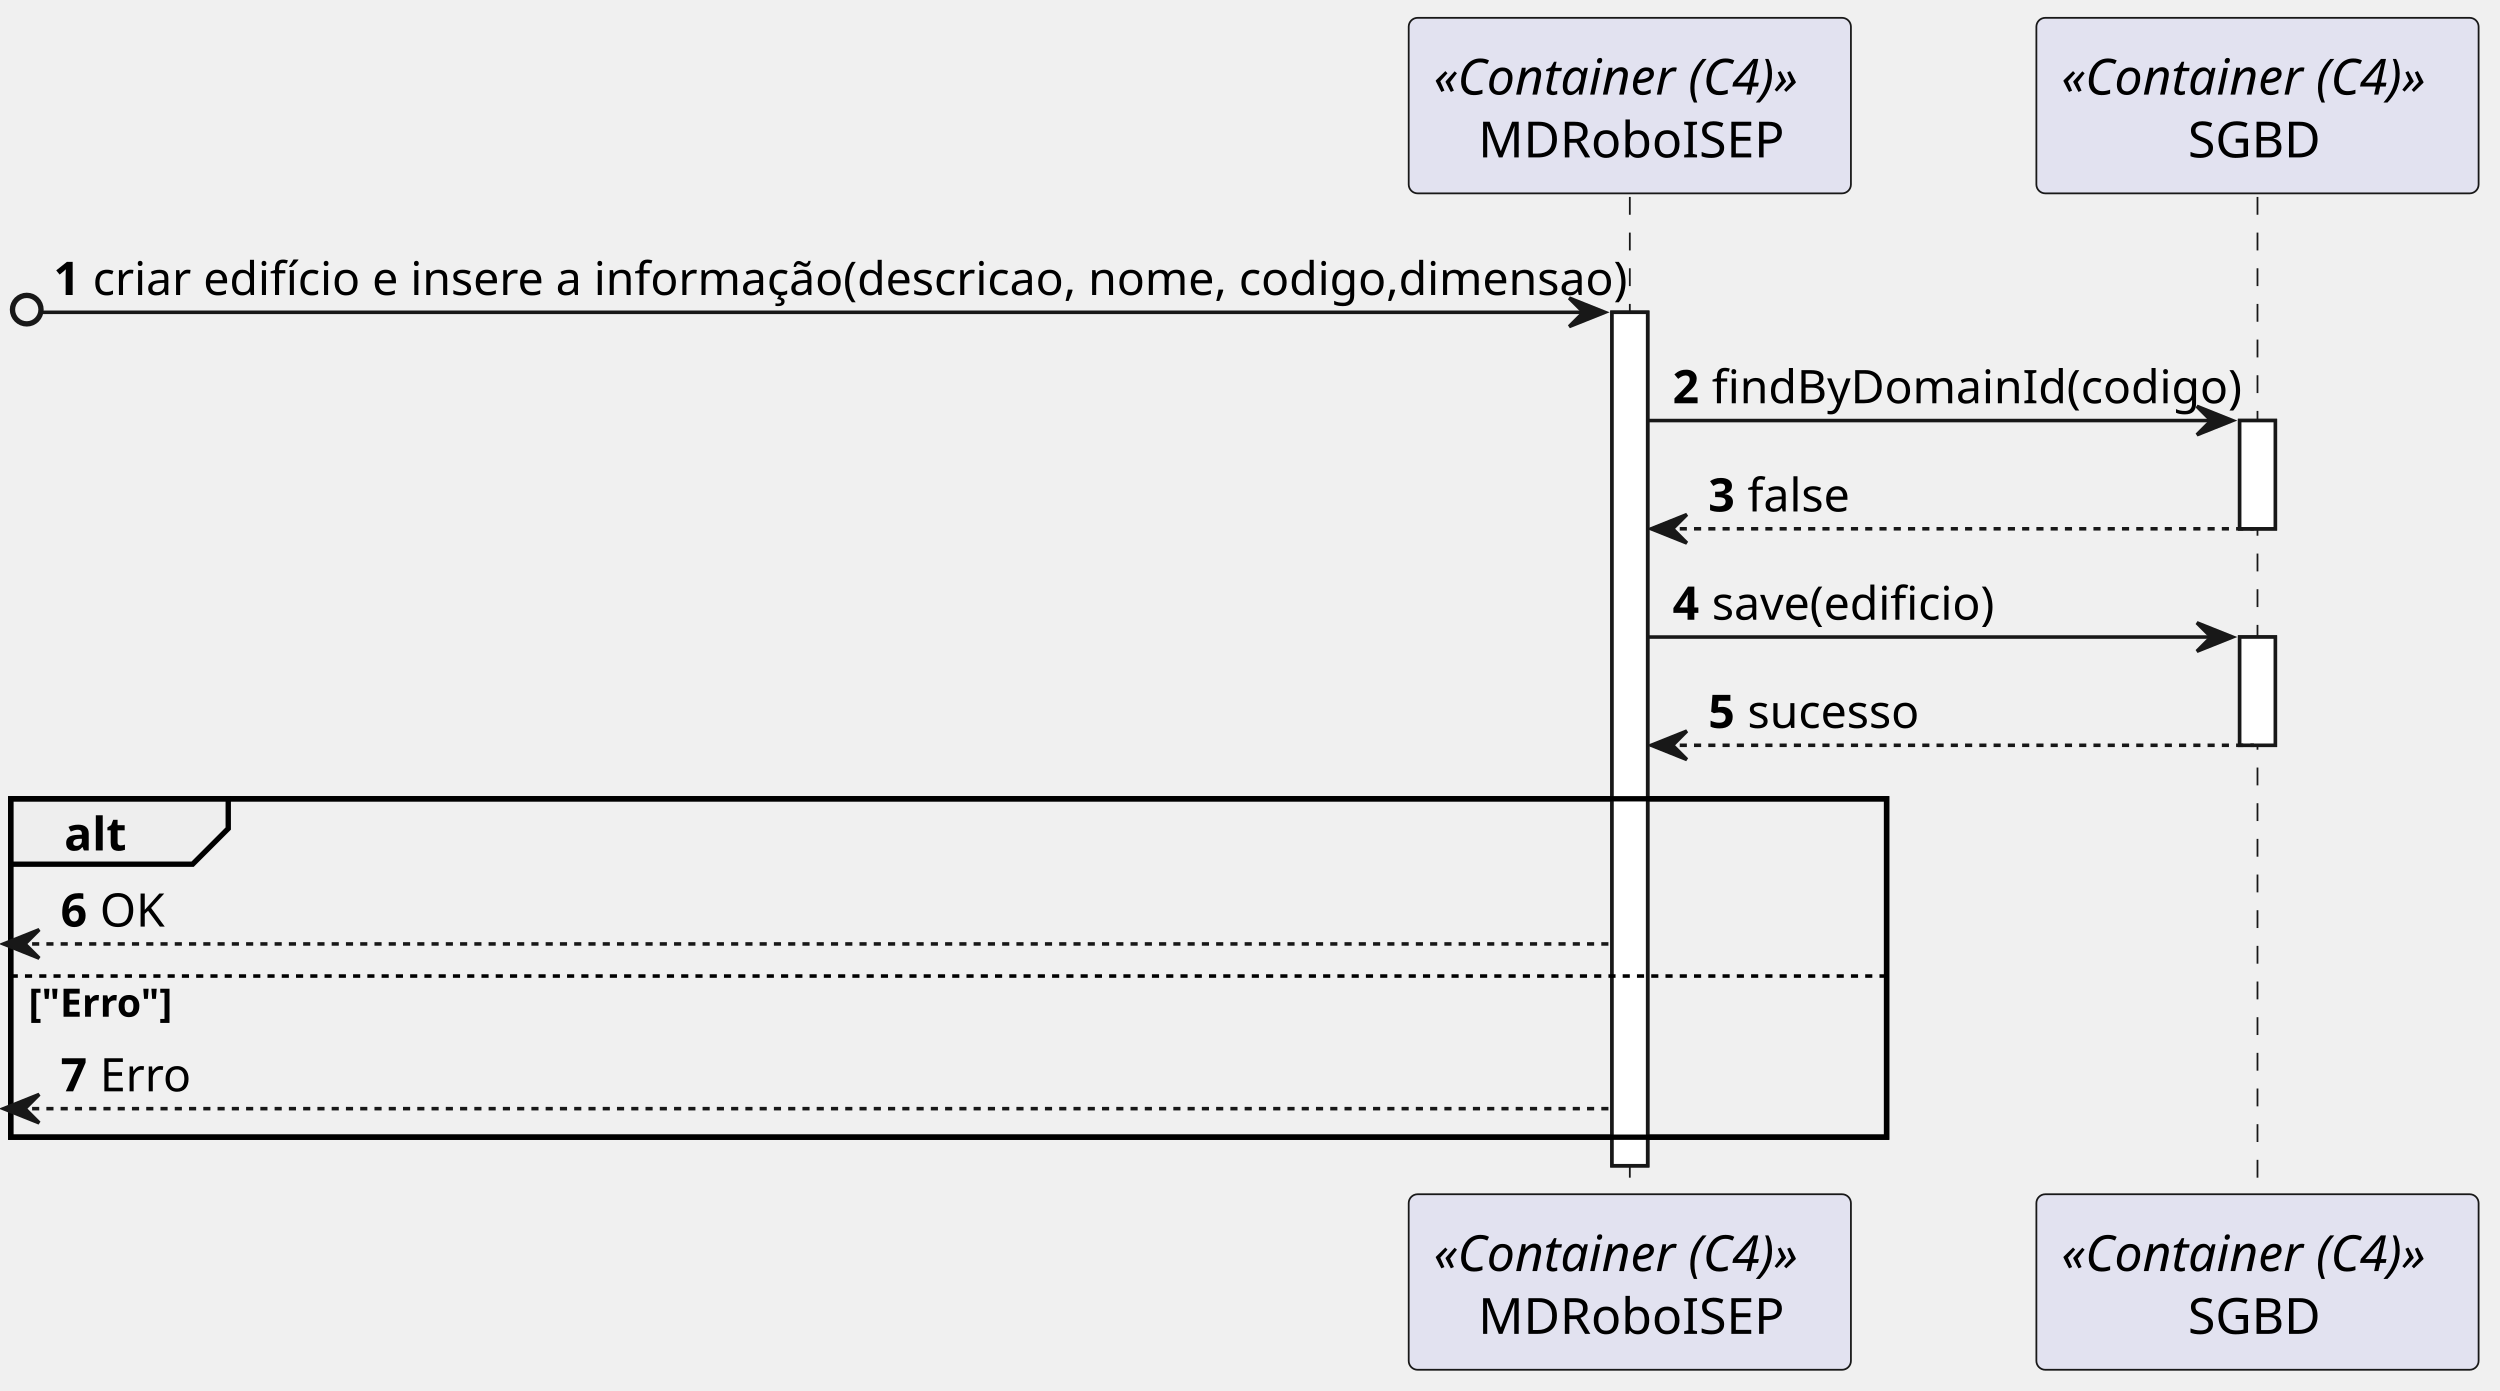
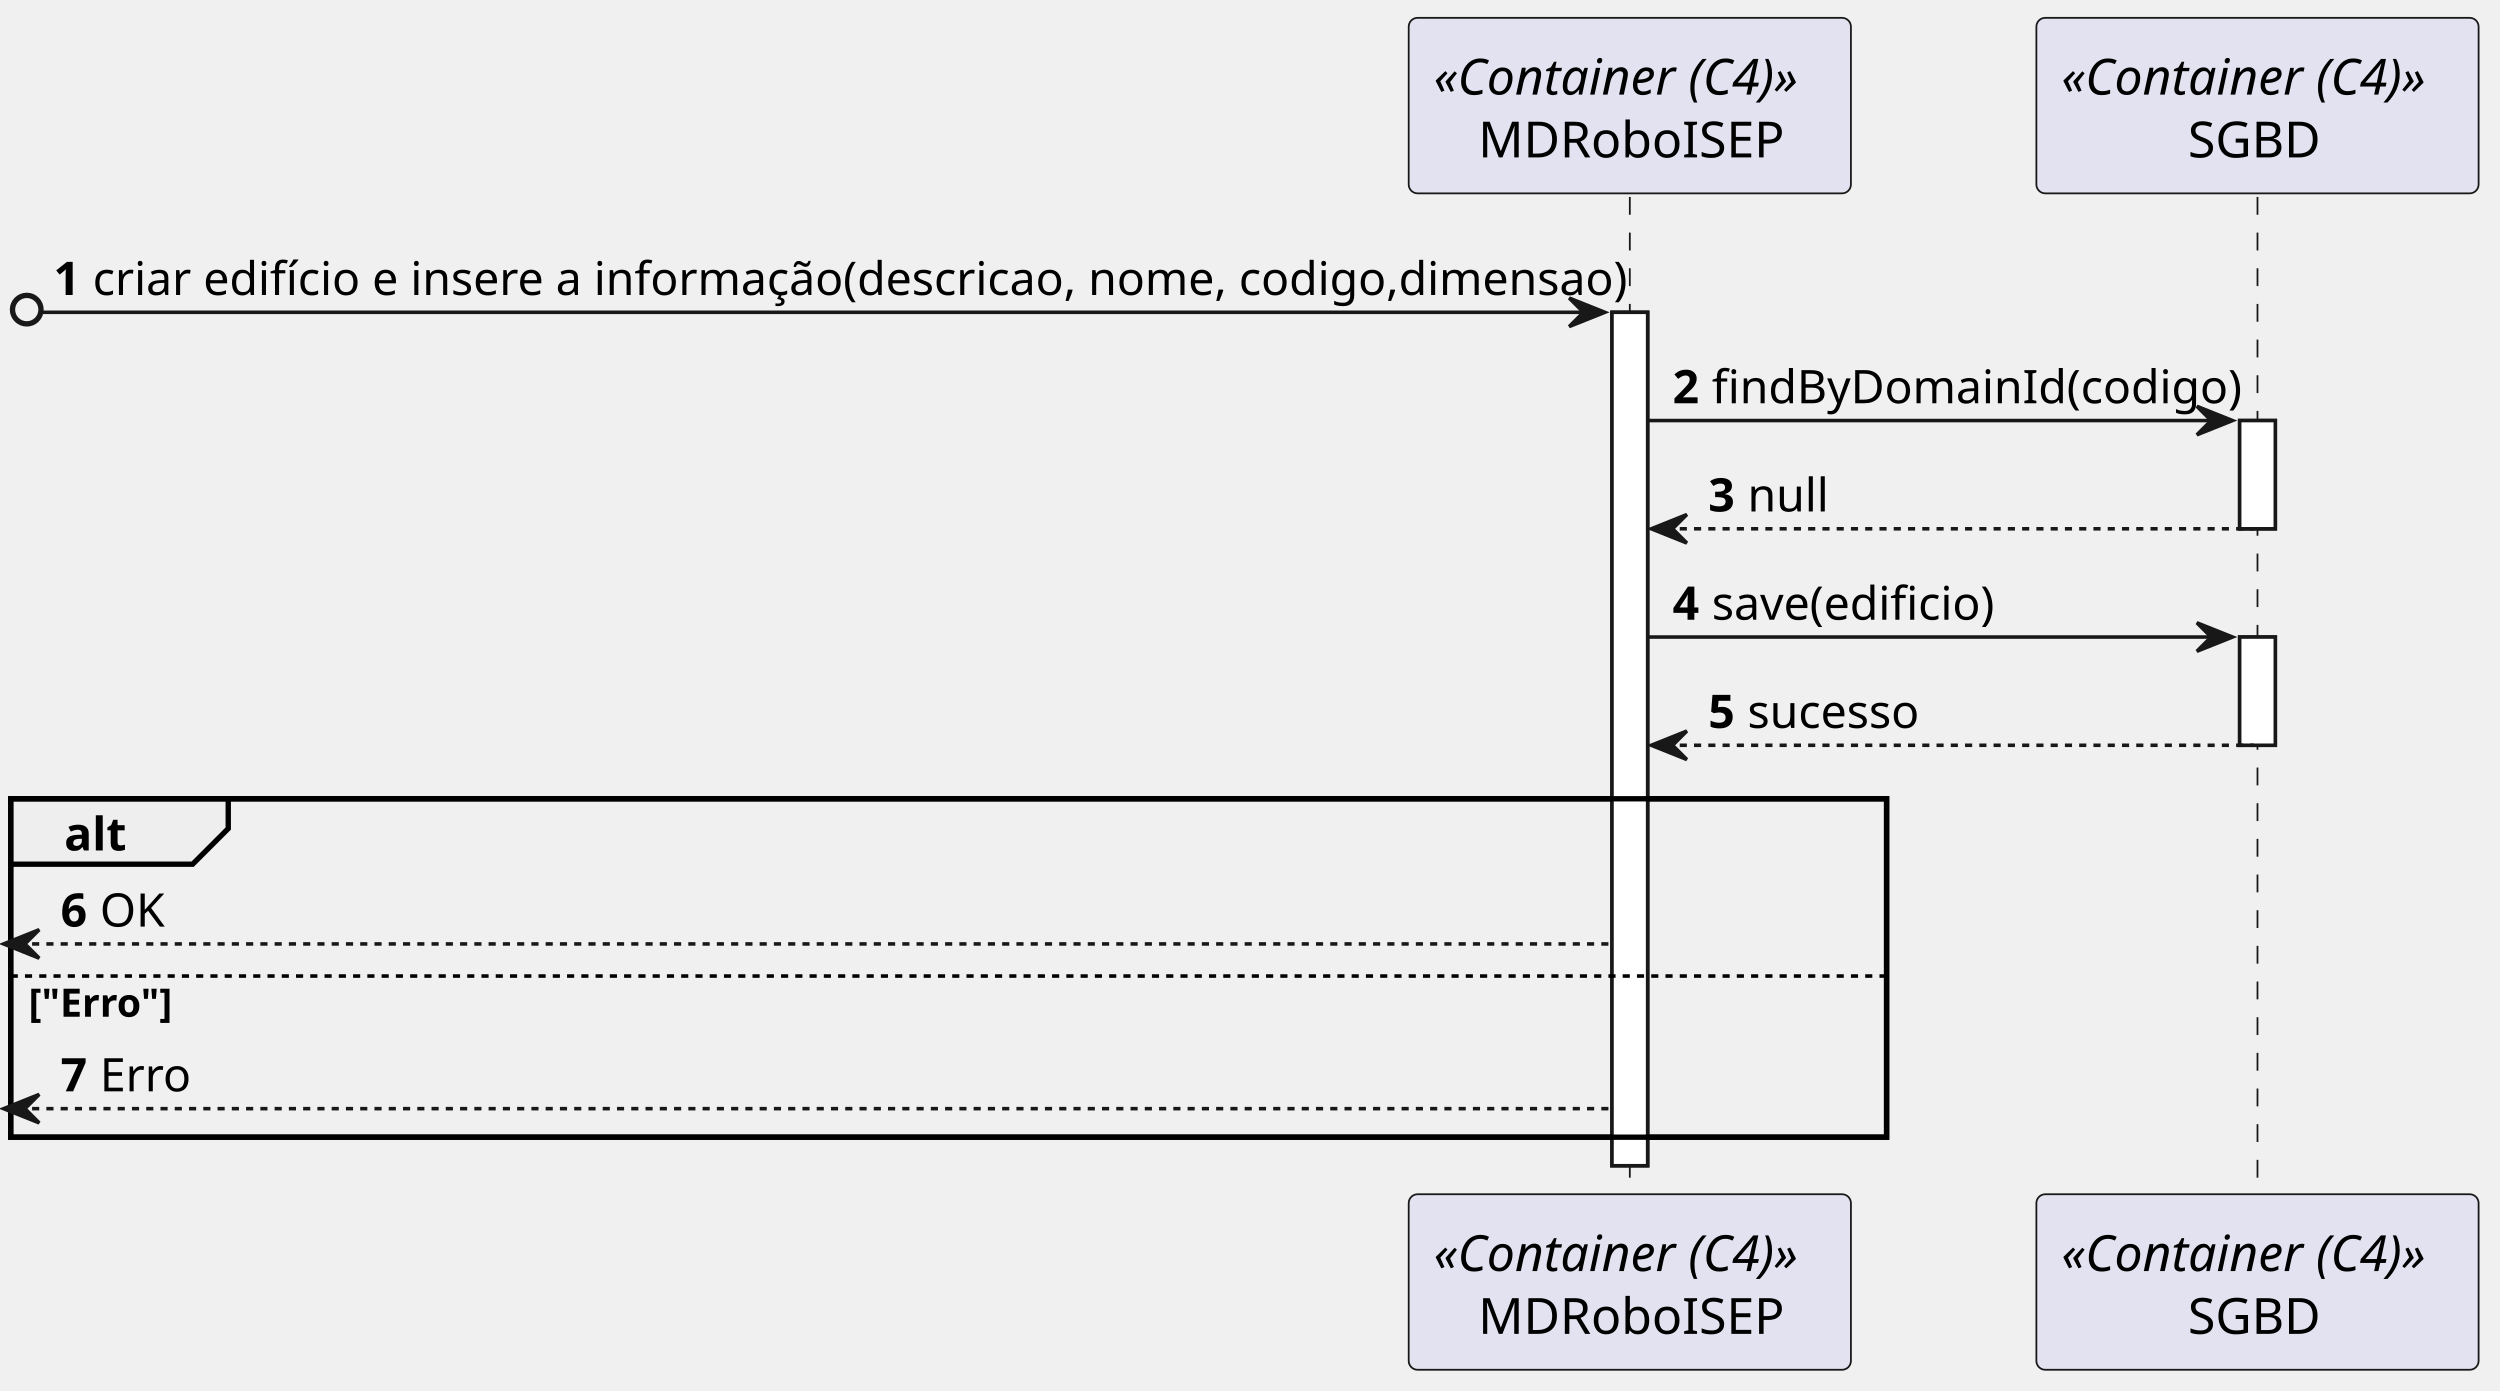
<svg xmlns="http://www.w3.org/2000/svg" contentStyleType="text/css" height="390px" preserveAspectRatio="none" style="width:701px;height:390px;background:#FFFFFF;" version="1.1" viewBox="0 0 701 390" width="701px" zoomAndPan="magnify">
  <defs />
  <g>
    <rect fill="#FFFFFF" height="239.297" style="stroke:#181818;stroke-width:1.0;" width="10" x="452" y="87.57" />
    <rect fill="#FFFFFF" height="30.352" style="stroke:#181818;stroke-width:1.0;" width="10" x="628" y="117.922" />
    <rect fill="#FFFFFF" height="30.352" style="stroke:#181818;stroke-width:1.0;" width="10" x="628" y="178.625" />
    <rect fill="none" height="94.891" style="stroke:#000000;stroke-width:1.5;" width="526" x="3" y="223.977" />
    <line style="stroke:#181818;stroke-width:0.5;stroke-dasharray:5.0,5.0;" x1="457" x2="457" y1="55.219" y2="335.867" />
    <line style="stroke:#181818;stroke-width:0.5;stroke-dasharray:5.0,5.0;" x1="633" x2="633" y1="55.219" y2="335.867" />
    <rect fill="#E2E2F0" height="49.219" rx="2.5" ry="2.5" style="stroke:#181818;stroke-width:0.5;" width="124" x="395" y="5" />
    <text fill="#000000" font-family="sans-serif" font-size="14" font-style="italic" lengthAdjust="spacing" textLength="110" x="402" y="26.533">«Container (C4)»</text>
    <text fill="#000000" font-family="sans-serif" font-size="14" lengthAdjust="spacing" textLength="85" x="414.5" y="44.143">MDRoboISEP</text>
    <rect fill="#E2E2F0" height="49.219" rx="2.5" ry="2.5" style="stroke:#181818;stroke-width:0.5;" width="124" x="395" y="334.867" />
    <text fill="#000000" font-family="sans-serif" font-size="14" font-style="italic" lengthAdjust="spacing" textLength="110" x="402" y="356.4">«Container (C4)»</text>
    <text fill="#000000" font-family="sans-serif" font-size="14" lengthAdjust="spacing" textLength="85" x="414.5" y="374.01">MDRoboISEP</text>
    <rect fill="#E2E2F0" height="49.219" rx="2.5" ry="2.5" style="stroke:#181818;stroke-width:0.5;" width="124" x="571" y="5" />
    <text fill="#000000" font-family="sans-serif" font-size="14" font-style="italic" lengthAdjust="spacing" textLength="110" x="578" y="26.533">«Container (C4)»</text>
    <text fill="#000000" font-family="sans-serif" font-size="14" lengthAdjust="spacing" textLength="39" x="613.5" y="44.143">SGBD</text>
    <rect fill="#E2E2F0" height="49.219" rx="2.5" ry="2.5" style="stroke:#181818;stroke-width:0.5;" width="124" x="571" y="334.867" />
    <text fill="#000000" font-family="sans-serif" font-size="14" font-style="italic" lengthAdjust="spacing" textLength="110" x="578" y="356.4">«Container (C4)»</text>
    <text fill="#000000" font-family="sans-serif" font-size="14" lengthAdjust="spacing" textLength="39" x="613.5" y="374.01">SGBD</text>
    <rect fill="#FFFFFF" height="239.297" style="stroke:#181818;stroke-width:1.0;" width="10" x="452" y="87.57" />
    <rect fill="#FFFFFF" height="30.352" style="stroke:#181818;stroke-width:1.0;" width="10" x="628" y="117.922" />
    <rect fill="#FFFFFF" height="30.352" style="stroke:#181818;stroke-width:1.0;" width="10" x="628" y="178.625" />
    <ellipse cx="7.5" cy="86.82" fill="none" rx="4" ry="4" style="stroke:#181818;stroke-width:1.5;" />
    <polygon fill="#181818" points="440,83.57,450,87.57,440,91.57,444,87.57" style="stroke:#181818;stroke-width:1.0;" />
    <line style="stroke:#181818;stroke-width:1.0;" x1="12" x2="446" y1="87.57" y2="87.57" />
    <text fill="#000000" font-family="sans-serif" font-size="13" font-weight="bold" lengthAdjust="spacing" textLength="7" x="15" y="82.714">1</text>
    <text fill="#000000" font-family="sans-serif" font-size="13" lengthAdjust="spacing" textLength="407" x="26" y="82.714">criar edifício e insere a informação(descricao, nome, codigo,dimensao)</text>
    <polygon fill="#181818" points="616,113.922,626,117.922,616,121.922,620,117.922" style="stroke:#181818;stroke-width:1.0;" />
    <line style="stroke:#181818;stroke-width:1.0;" x1="462" x2="622" y1="117.922" y2="117.922" />
    <text fill="#000000" font-family="sans-serif" font-size="13" font-weight="bold" lengthAdjust="spacing" textLength="7" x="469" y="113.065">2</text>
    <text fill="#000000" font-family="sans-serif" font-size="13" lengthAdjust="spacing" textLength="136" x="480" y="113.065">findByDomainId(codigo)</text>
    <polygon fill="#181818" points="473,144.273,463,148.273,473,152.273,469,148.273" style="stroke:#181818;stroke-width:1.0;" />
    <line style="stroke:#181818;stroke-width:1.0;stroke-dasharray:2.0,2.0;" x1="467" x2="632" y1="148.273" y2="148.273" />
    <text fill="#000000" font-family="sans-serif" font-size="13" font-weight="bold" lengthAdjust="spacing" textLength="7" x="479" y="143.417">3</text>
-     <text fill="#000000" font-family="sans-serif" font-size="13" lengthAdjust="spacing" textLength="27" x="490" y="143.417">false</text>
+     <text fill="#000000" font-family="sans-serif" font-size="13" lengthAdjust="spacing" textLength="20" x="490" y="143.417">null</text>
    <polygon fill="#181818" points="616,174.625,626,178.625,616,182.625,620,178.625" style="stroke:#181818;stroke-width:1.0;" />
    <line style="stroke:#181818;stroke-width:1.0;" x1="462" x2="622" y1="178.625" y2="178.625" />
    <text fill="#000000" font-family="sans-serif" font-size="13" font-weight="bold" lengthAdjust="spacing" textLength="7" x="469" y="173.769">4</text>
    <text fill="#000000" font-family="sans-serif" font-size="13" lengthAdjust="spacing" textLength="74" x="480" y="173.769">save(edificio)</text>
    <polygon fill="#181818" points="473,204.977,463,208.977,473,212.977,469,208.977" style="stroke:#181818;stroke-width:1.0;" />
    <line style="stroke:#181818;stroke-width:1.0;stroke-dasharray:2.0,2.0;" x1="467" x2="632" y1="208.977" y2="208.977" />
    <text fill="#000000" font-family="sans-serif" font-size="13" font-weight="bold" lengthAdjust="spacing" textLength="7" x="479" y="204.12">5</text>
    <text fill="#000000" font-family="sans-serif" font-size="13" lengthAdjust="spacing" textLength="49" x="490" y="204.12">sucesso</text>
    <path d="M3,223.977 L64,223.977 L64,232.328 L54,242.328 L3,242.328 L3,223.977 " fill="#EEEEEE" style="stroke:#000000;stroke-width:1.5;" />
    <rect fill="none" height="94.891" style="stroke:#000000;stroke-width:1.5;" width="526" x="3" y="223.977" />
    <text fill="#000000" font-family="sans-serif" font-size="13" font-weight="bold" lengthAdjust="spacing" textLength="16" x="18" y="238.472">alt</text>
    <polygon fill="#181818" points="11,260.68,1,264.68,11,268.68,7,264.68" style="stroke:#181818;stroke-width:1.0;" />
    <line style="stroke:#181818;stroke-width:1.0;stroke-dasharray:2.0,2.0;" x1="5" x2="451" y1="264.68" y2="264.68" />
    <text fill="#000000" font-family="sans-serif" font-size="13" font-weight="bold" lengthAdjust="spacing" textLength="7" x="17" y="259.823">6</text>
    <text fill="#000000" font-family="sans-serif" font-size="13" lengthAdjust="spacing" textLength="19" x="28" y="259.823">OK</text>
    <line style="stroke:#000000;stroke-width:1.0;stroke-dasharray:2.0,2.0;" x1="3" x2="529" y1="273.68" y2="273.68" />
    <text fill="#000000" font-family="sans-serif" font-size="11" font-weight="bold" lengthAdjust="spacing" textLength="41" x="8" y="285.099">["Erro"]</text>
    <polygon fill="#181818" points="11,306.867,1,310.867,11,314.867,7,310.867" style="stroke:#181818;stroke-width:1.0;" />
    <line style="stroke:#181818;stroke-width:1.0;stroke-dasharray:2.0,2.0;" x1="5" x2="451" y1="310.867" y2="310.867" />
    <text fill="#000000" font-family="sans-serif" font-size="13" font-weight="bold" lengthAdjust="spacing" textLength="7" x="17" y="306.011">7</text>
    <text fill="#000000" font-family="sans-serif" font-size="13" lengthAdjust="spacing" textLength="24" x="28" y="306.011">Erro</text>
  </g>
</svg>
